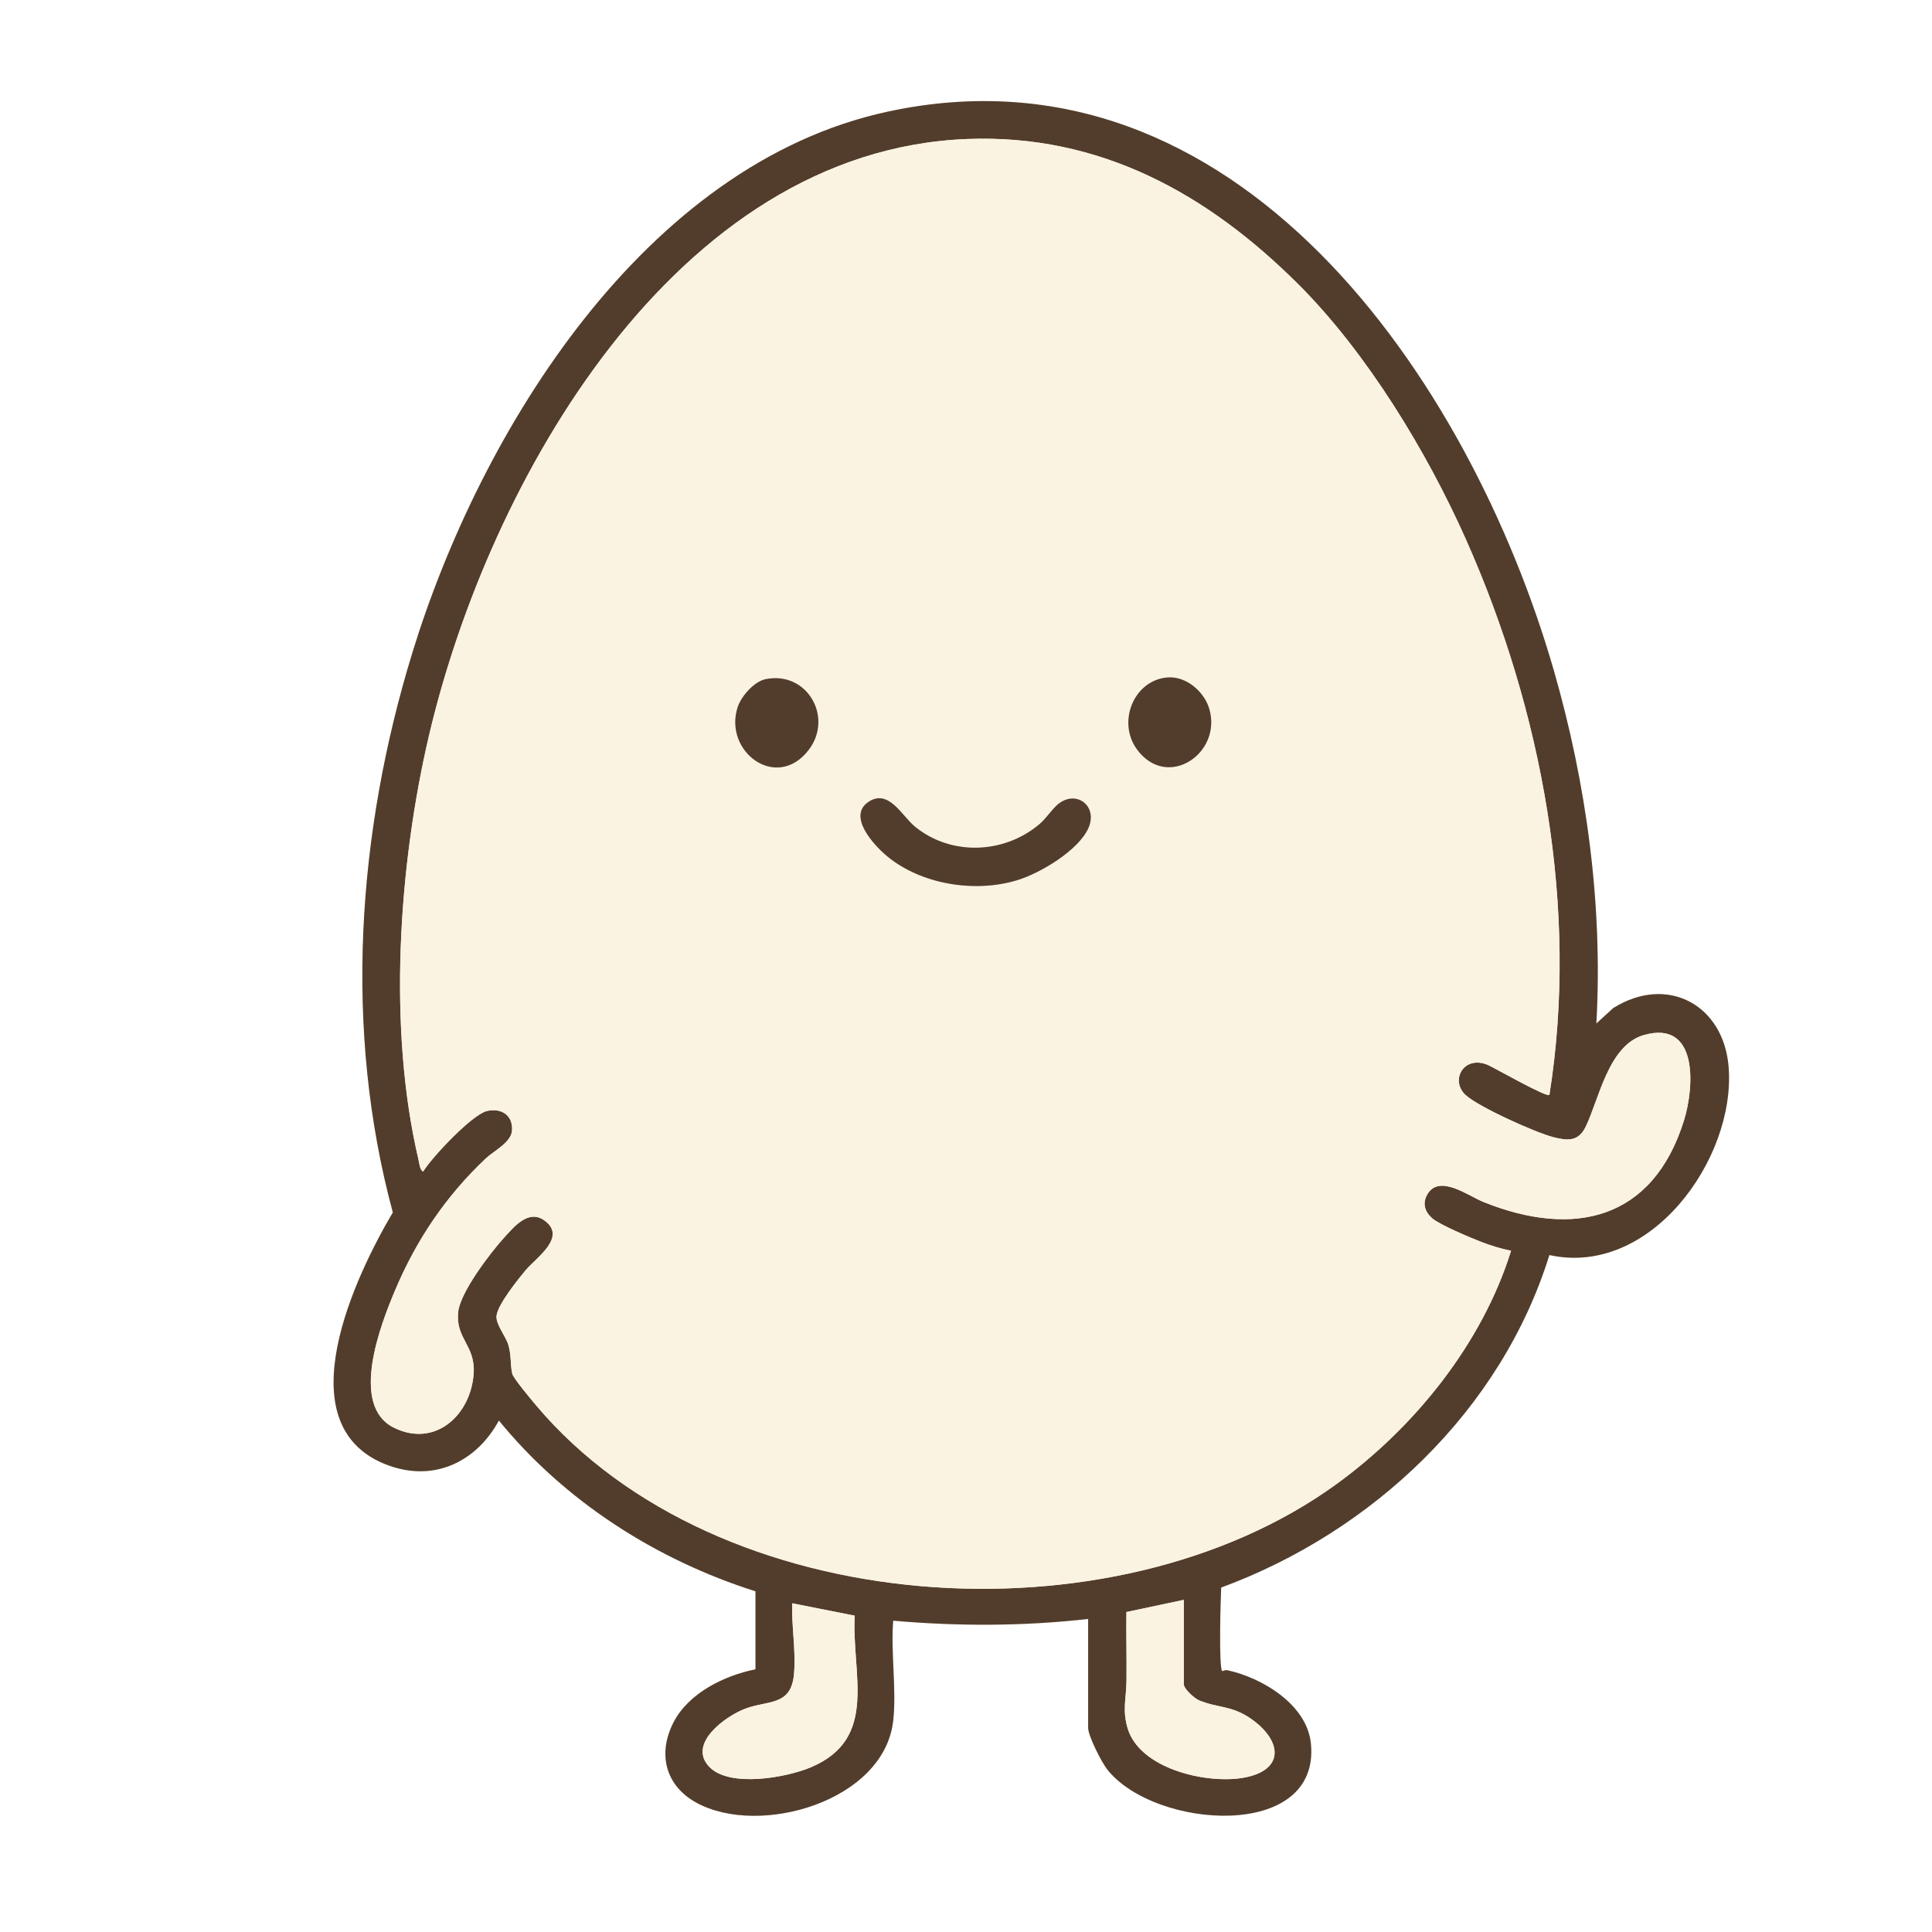
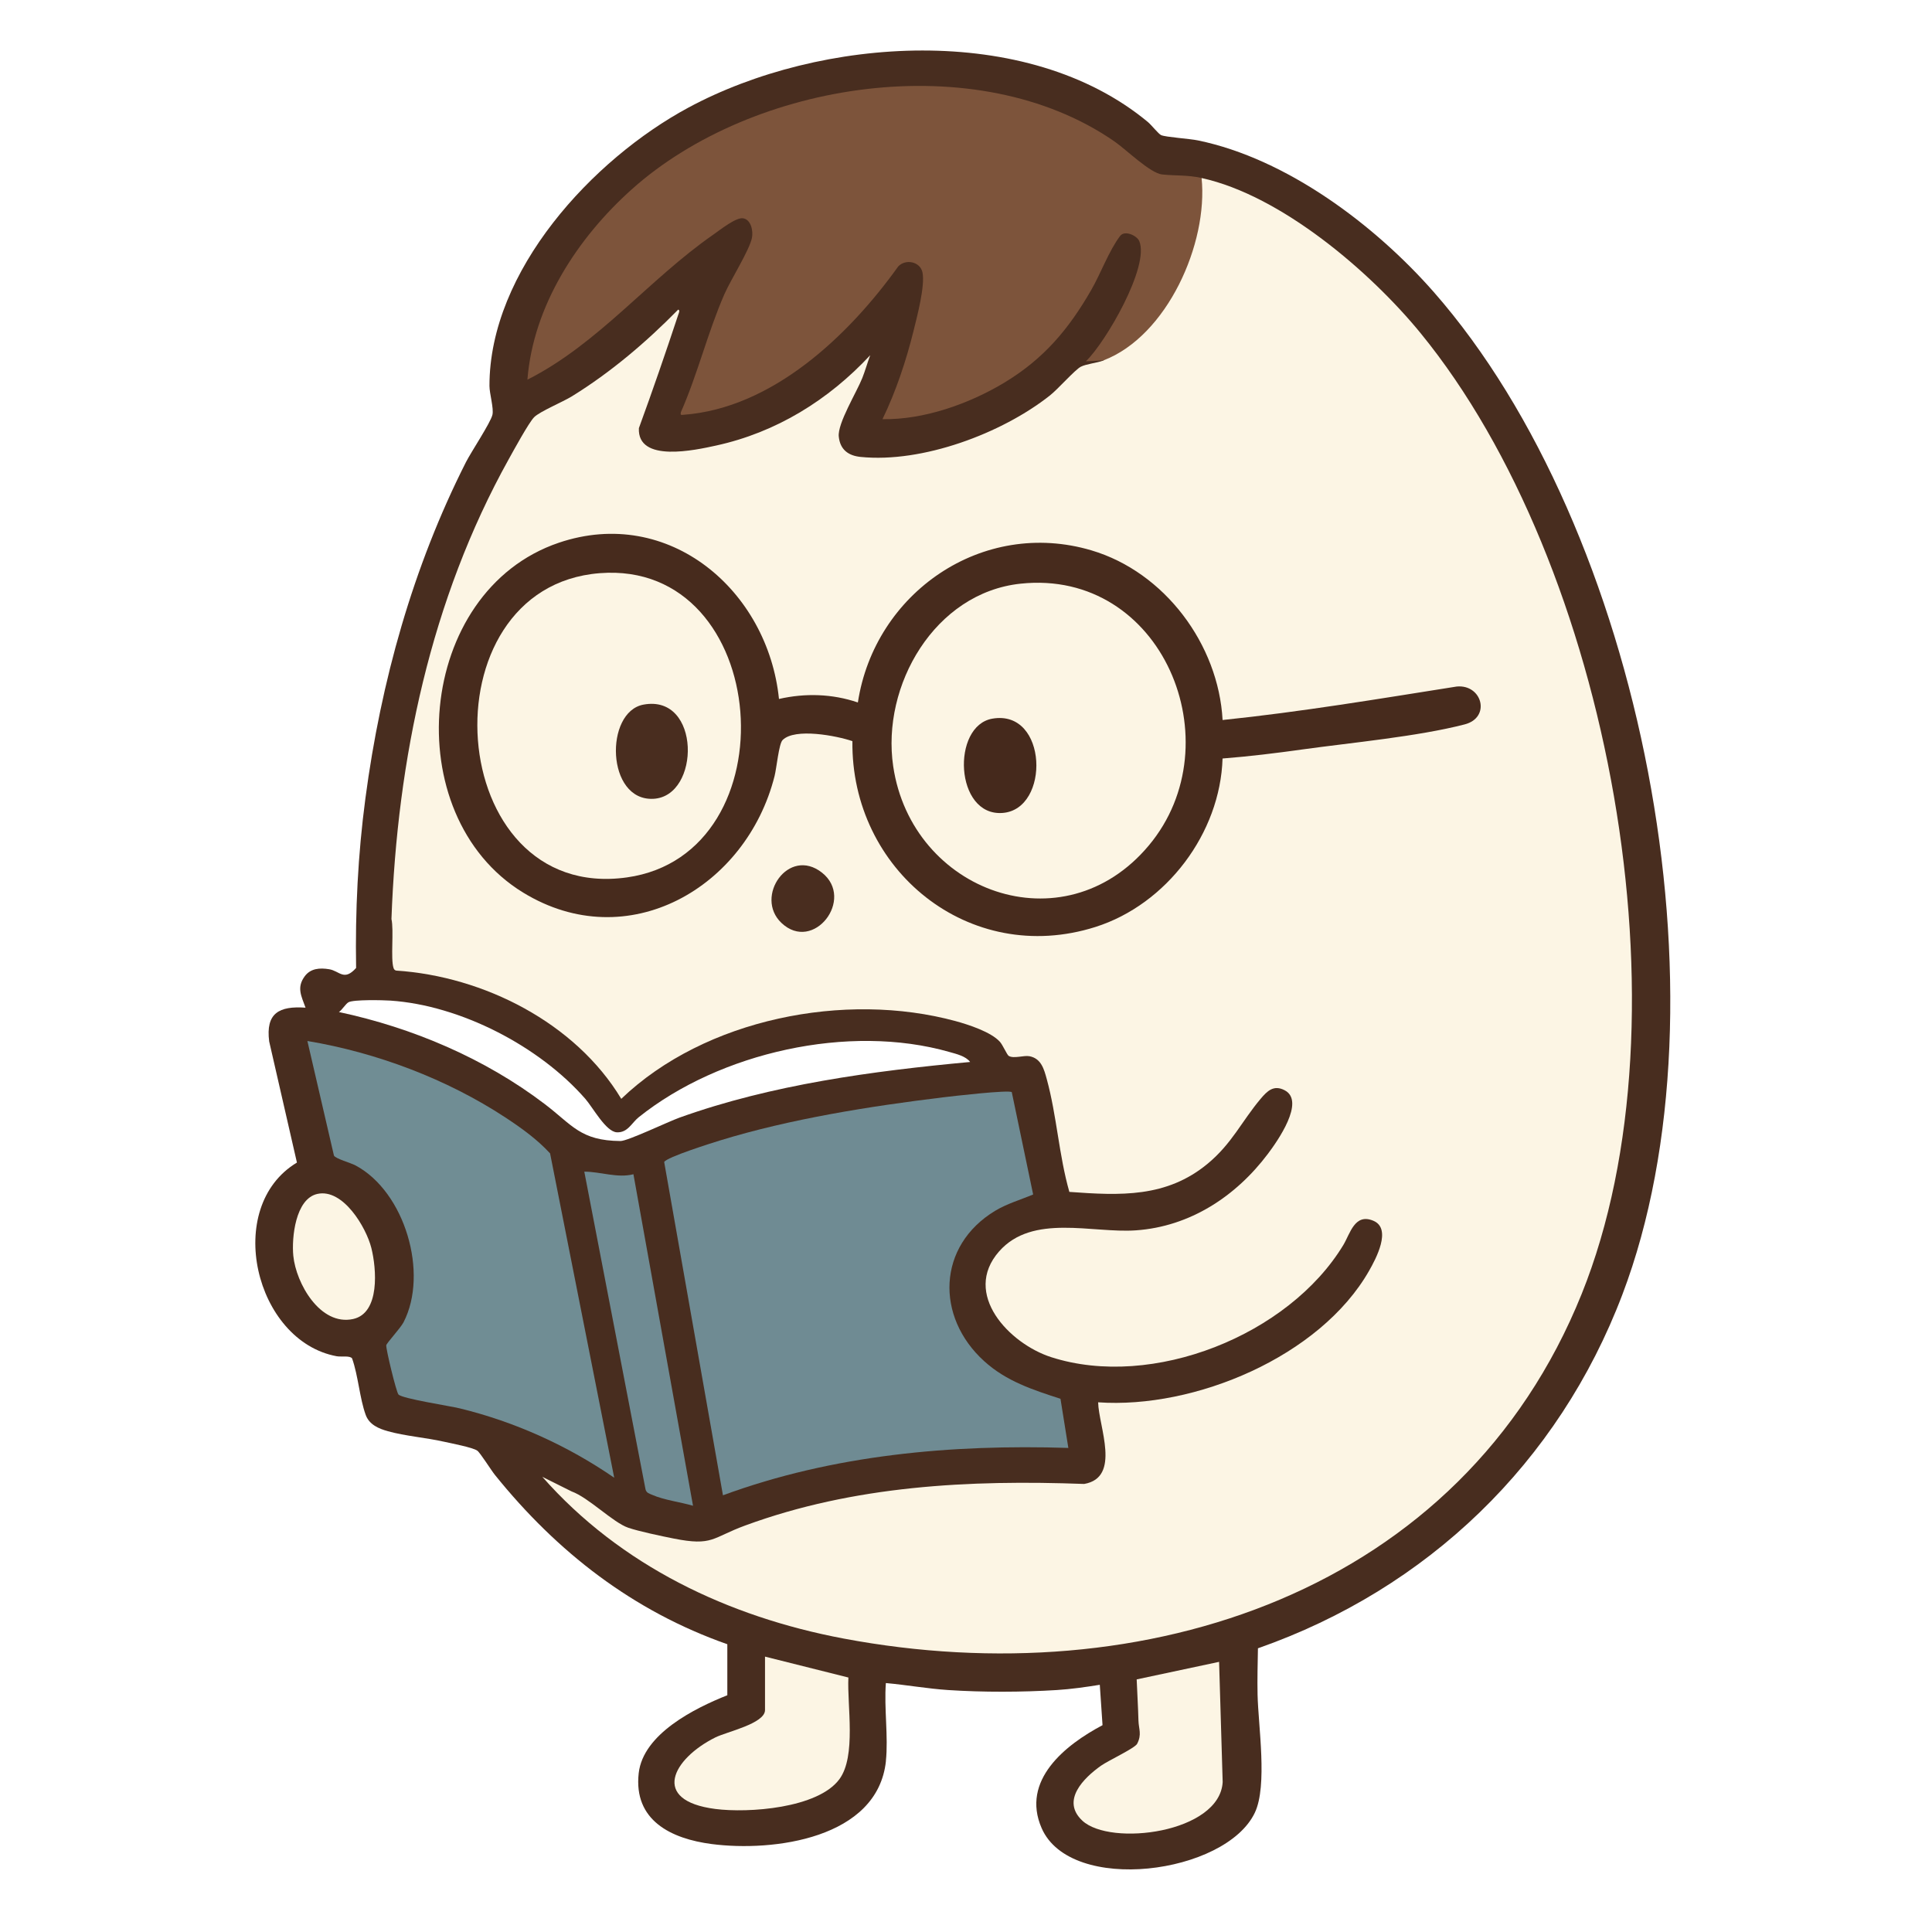
<svg xmlns="http://www.w3.org/2000/svg" width="523" height="523" viewBox="0 0 523 523" fill="none">
  <rect width="523" height="523" fill="white" />
-   <path d="M241.781 465.842C242.731 457.422 241.081 447.342 241.781 438.742C259.261 440.282 277.101 440.262 294.551 438.272V467.732C294.551 469.952 298.221 477.102 299.741 479.032C312.541 495.242 357.511 498.432 354.851 471.982C353.791 461.442 341.621 454.162 332.241 452.162C331.621 452.032 330.911 452.442 330.851 452.402C329.861 451.672 330.411 432.512 330.571 429.772C371.461 414.712 406.351 381.882 419.411 339.762C446.761 345.792 469.761 313.802 467.951 289.082C466.711 272.032 451.331 263.732 436.681 272.922L432.131 277.082C433.921 245.022 429.461 212.162 420.581 181.402C397.891 102.722 334.791 9.812 240.281 30.232C174.471 44.452 130.021 116.722 111.611 176.782C96.671 225.522 92.951 278.642 106.351 328.212C96.191 345.382 77.241 385.192 104.031 396.252C116.751 401.502 128.721 396.172 135.061 384.542C152.911 406.432 177.651 422.252 204.511 430.772V451.892C196.081 453.592 186.431 458.292 182.331 466.232C177.951 474.722 180.091 483.372 188.531 488.002C205.601 497.352 239.331 487.622 241.781 465.842Z" fill="#EFE1CD" />
-   <path d="M241.783 465.84C239.333 487.62 205.603 497.35 188.533 488C180.093 483.38 177.963 474.72 182.333 466.23C186.433 458.29 196.083 453.59 204.513 451.89V430.77C177.643 422.25 152.903 406.43 135.053 384.54C128.713 396.18 116.743 401.5 104.023 396.25C77.233 385.19 96.183 345.39 106.343 328.21C92.953 278.64 96.663 225.52 111.603 176.78C130.013 116.72 174.463 44.45 240.273 30.23C334.783 9.8 397.883 102.71 420.593 181.38C429.473 212.14 433.933 245 432.143 277.06L436.693 272.9C451.343 263.71 466.723 272.01 467.963 289.06C469.763 313.79 446.763 345.77 419.423 339.74C406.353 381.86 371.473 414.69 330.583 429.75C330.423 432.48 329.883 451.65 330.863 452.38C330.923 452.42 331.633 452.01 332.253 452.14C341.633 454.15 353.803 461.43 354.863 471.96C357.513 498.42 312.553 495.22 299.753 479.01C298.223 477.08 294.563 469.93 294.563 467.71V438.25C277.113 440.24 259.273 440.26 241.793 438.72C241.093 447.32 242.743 457.4 241.793 465.82L241.783 465.84ZM351.413 76.91C326.823 52.361 297.653 36.23 261.823 37.63C182.603 40.721 132.323 130.44 116.213 198.82C107.883 234.18 104.923 278.41 113.303 313.92C113.513 314.8 113.643 316.76 114.563 317.13C116.963 313.23 127.853 301.65 131.863 300.74C135.753 299.85 138.913 301.93 138.623 306.05C138.403 309.26 133.653 311.58 131.523 313.59C120.723 323.78 112.723 335.63 106.943 349.34C103.033 358.62 94.533 380.55 106.703 386.51C117.973 392.02 127.633 382.82 128.243 371.6C128.653 364.13 123.253 362.3 124.043 355.13C124.633 349.75 132.713 339.18 136.473 335.04C139.173 332.06 143.043 327.34 147.313 330.33C153.703 334.81 145.153 340.47 142.373 343.78C140.253 346.31 134.793 353.1 134.433 356.15C134.163 358.48 136.843 361.56 137.623 364.06C138.473 366.8 138.123 369.68 138.703 371.93C139.013 373.13 144.023 379.12 145.203 380.51C194.333 438.71 301.333 445.48 361.613 401.88C382.823 386.54 401.233 363.78 409.063 338.58C406.343 338.05 403.643 337.2 401.053 336.21C398.193 335.11 389.683 331.54 387.693 329.78C385.703 328.02 385.003 325.78 386.353 323.39C389.563 317.7 397.413 323.69 401.543 325.36C426.073 335.25 447.453 330.23 455.853 303.36C458.733 294.15 459.763 275.94 444.963 280.21C435.393 282.97 432.843 297.72 429.253 305.03C427.253 309.12 424.323 308.81 420.483 307.83C415.663 306.61 400.153 299.61 396.713 296.39C392.483 292.43 396.253 285.51 402.803 288.29C404.423 288.98 418.783 297.2 419.443 296.39C427.463 245.97 417.463 192.44 396.913 146.18C386.273 122.23 369.993 95.451 351.433 76.91H351.413ZM320.473 433.08L304.923 436.38C304.843 442.58 305.003 448.81 304.943 455.01C304.893 459.65 303.763 462.91 305.253 467.86C308.533 478.75 326.173 482.85 336.073 481.32C347.773 479.52 347.303 471.43 338.813 465.39C333.473 461.59 329.583 462.39 324.593 460.29C323.343 459.76 320.463 457.2 320.463 455.93V433.07L320.473 433.08ZM231.373 437.37L214.463 434.02C214.263 440.36 215.493 446.78 214.953 453.13C214.193 461.94 207.893 460.22 201.753 462.55C196.333 464.6 185.973 472.11 192.073 478.35C197.573 483.98 212.863 481.22 219.503 478.42C237.963 470.63 230.503 453.2 231.383 437.38L231.373 437.37Z" fill="#523D2C" />
-   <path d="M351.411 76.911C369.971 95.451 386.251 122.241 396.891 146.181C417.441 192.441 427.441 245.961 419.421 296.391C418.761 297.201 404.401 288.981 402.781 288.291C396.231 285.521 392.461 292.441 396.691 296.391C400.131 299.611 415.651 306.601 420.461 307.831C424.301 308.801 427.231 309.111 429.231 305.031C432.811 297.721 435.371 282.971 444.941 280.211C459.741 275.941 458.711 294.151 455.831 303.361C447.441 330.231 426.051 335.251 401.521 325.361C397.391 323.701 389.551 317.701 386.331 323.391C384.991 325.771 385.681 328.021 387.671 329.781C389.661 331.541 398.171 335.111 401.031 336.211C403.621 337.201 406.321 338.051 409.041 338.581C401.211 363.781 382.801 386.541 361.591 401.881C301.311 445.481 194.311 438.711 145.181 380.511C144.001 379.121 138.991 373.131 138.681 371.931C138.101 369.671 138.451 366.791 137.601 364.061C136.821 361.551 134.141 358.481 134.411 356.151C134.771 353.101 140.221 346.311 142.351 343.781C145.131 340.471 153.681 334.821 147.291 330.331C143.021 327.331 139.151 332.061 136.451 335.041C132.691 339.181 124.621 349.751 124.021 355.131C123.231 362.291 128.631 364.131 128.221 371.601C127.611 382.831 117.951 392.031 106.681 386.511C94.501 380.551 103.001 358.621 106.921 349.341C112.701 335.641 120.691 323.781 131.501 313.591C133.631 311.581 138.381 309.261 138.601 306.051C138.891 301.931 135.721 299.851 131.841 300.741C127.821 301.661 116.941 313.231 114.541 317.131C113.621 316.761 113.491 314.801 113.281 313.921C104.911 278.411 107.861 234.181 116.191 198.821C132.321 130.441 182.591 40.721 261.811 37.631C297.641 36.231 326.811 52.361 351.401 76.911H351.411ZM316.141 183.381C306.921 184.041 302.361 195.421 307.751 202.831C315.941 214.081 331.031 203.901 327.311 191.751C325.901 187.151 321.071 183.031 316.141 183.381ZM207.261 183.851C204.171 184.481 200.671 188.441 199.711 191.381C195.741 203.431 210.211 214.311 218.901 203.031C225.711 194.191 218.491 181.581 207.271 183.851H207.261ZM286.241 217.841C284.741 219.131 283.131 221.621 281.371 223.101C271.831 231.171 257.511 231.781 247.691 223.791C244.181 220.931 240.621 213.521 235.211 216.991C229.151 220.871 236.631 228.891 240.151 231.801C249.441 239.471 263.951 241.751 275.341 238.281C281.651 236.361 291.921 230.351 294.641 224.131C297.361 217.911 291.181 213.571 286.231 217.841H286.241Z" fill="#FBF3E2" />
-   <path d="M231.37 437.372C230.49 453.202 237.95 470.622 219.49 478.412C212.85 481.212 197.56 483.972 192.06 478.342C185.96 472.102 196.32 464.592 201.74 462.542C207.88 460.222 214.19 461.942 214.94 453.122C215.48 446.772 214.25 440.352 214.45 434.012L231.36 437.362L231.37 437.372Z" fill="#FBF3E2" />
-   <path d="M320.47 433.078V455.938C320.47 457.198 323.34 459.768 324.6 460.298C329.59 462.398 333.48 461.598 338.82 465.398C347.31 471.438 347.779 479.528 336.079 481.328C326.179 482.848 308.54 478.758 305.26 467.868C303.77 462.918 304.9 459.668 304.95 455.018C305.02 448.808 304.859 442.588 304.929 436.388L320.48 433.088L320.47 433.078Z" fill="#FBF3E2" />
-   <path d="M286.242 217.839C291.192 213.569 297.292 218.099 294.652 224.129C292.012 230.159 281.662 236.359 275.352 238.279C263.952 241.749 249.452 239.469 240.162 231.799C236.642 228.889 229.162 220.869 235.222 216.989C240.632 213.519 244.192 220.929 247.702 223.789C257.522 231.779 271.842 231.169 281.382 223.099C283.142 221.609 284.752 219.129 286.252 217.839H286.242Z" fill="#523D2C" />
-   <path d="M316.144 183.38C321.074 183.03 325.904 187.15 327.314 191.75C331.034 203.9 315.944 214.08 307.754 202.83C302.364 195.43 306.924 184.04 316.144 183.38Z" fill="#523D2C" />
-   <path d="M207.263 183.849C218.483 181.569 225.703 194.179 218.893 203.029C210.213 214.309 195.743 203.429 199.703 191.379C200.673 188.439 204.173 184.479 207.253 183.849H207.263Z" fill="#523D2C" />
+   <path d="M239.829 476.701C237.609 497.761 209.249 501.351 192.659 499.191C181.679 497.761 171.469 492.801 172.899 480.011C174.099 469.361 188.099 462.401 196.889 458.911V445.101C171.359 436.131 150.819 420.171 133.989 399.281C132.939 397.981 130.009 393.271 129.189 392.691C127.989 391.831 122.049 390.691 120.209 390.281C115.309 389.171 109.699 388.751 105.019 387.441C102.499 386.741 99.959 385.661 98.999 383.021C97.359 378.531 96.969 372.371 95.309 367.721C94.709 366.911 92.349 367.361 91.149 367.141C68.969 363.051 60.339 326.761 80.379 314.711L72.869 281.921C71.889 274.251 75.549 272.281 82.709 272.781C81.589 269.641 80.229 267.341 82.499 264.271C84.089 262.131 86.569 261.961 89.089 262.371C91.939 262.831 93.099 265.721 96.399 262.031C96.139 246.651 96.889 231.361 98.919 216.111C103.109 184.511 111.759 153.511 126.129 125.111C127.559 122.301 132.769 114.491 133.299 112.301C133.719 110.561 132.499 106.541 132.499 104.471C132.469 73.271 160.439 43.091 186.329 29.141C222.089 9.881 278.009 5.851 310.749 33.041C311.699 33.831 313.589 36.251 314.329 36.581C315.569 37.131 322.049 37.541 324.299 38.011C348.379 42.981 372.209 60.921 388.149 79.081C444.399 143.211 469.469 270.671 439.179 350.451C421.899 395.981 386.459 430.111 340.529 446.201C340.459 450.361 340.339 454.561 340.429 458.721C340.609 467.201 343.169 483.381 339.689 490.701C331.779 507.361 289.839 512.931 281.969 494.871C276.339 481.941 288.349 472.361 298.459 467.011L297.719 456.081C293.909 456.691 289.949 457.261 286.089 457.501C276.689 458.091 266.039 458.121 256.669 457.501C251.049 457.131 245.419 456.111 239.809 455.611C239.289 462.361 240.509 470.111 239.809 476.741V476.721L239.829 476.701Z" fill="#482D1F" />
+   <path d="M325.269 48.191C346.789 52.901 370.919 73.491 384.589 90.221C435.679 152.751 458.459 275.101 428.159 350.291C395.589 431.131 309.699 458.881 228.359 443.561C197.119 437.671 167.979 423.821 146.809 399.781L154.729 403.731C159.379 405.411 165.949 412.161 170.059 413.561C172.989 414.561 179.109 415.841 182.329 416.481C193.009 418.611 192.689 416.271 201.749 412.951C231.139 402.151 262.399 400.561 293.499 401.711C303.559 399.951 297.419 386.201 297.269 379.611C323.369 381.441 357.349 367.271 370.619 344.001C372.409 340.861 376.869 332.621 371.789 330.471C366.709 328.321 365.499 333.951 363.649 337.021C348.879 361.431 312.019 376.211 284.569 367.391C273.239 363.751 260.349 350.261 270.459 338.761C279.529 328.461 295.669 333.891 307.479 333.061C322.159 332.041 334.599 323.831 343.239 312.331C345.759 308.981 353.459 298.121 347.769 295.141C344.789 293.581 343.039 295.341 341.219 297.501C336.139 303.541 333.499 309.561 326.929 315.011C315.779 324.261 303.239 323.651 289.479 322.651C286.649 312.751 286.079 302.031 283.369 292.141C282.629 289.421 281.859 286.521 278.669 285.921C277.149 285.631 274.389 286.661 273.059 285.831C272.599 285.551 271.449 282.871 270.689 282.031C268.299 279.361 262.199 277.381 258.729 276.431C228.799 268.281 190.799 275.761 168.179 297.461C155.789 276.871 130.929 264.291 107.239 262.741C106.839 262.641 106.649 262.401 106.529 262.031C105.709 259.551 106.659 251.901 105.969 248.781C107.529 205.541 116.579 162.301 137.709 124.321C138.999 122.001 143.139 114.401 144.599 112.931C146.129 111.391 152.369 108.801 154.839 107.271C165.379 100.761 174.939 92.621 183.589 83.811C184.169 83.991 183.719 84.821 183.589 85.241C180.189 95.511 176.659 105.751 172.949 115.901C172.509 125.391 188.329 121.811 193.809 120.621C210.139 117.061 224.269 108.291 235.569 96.161C234.809 98.181 234.229 100.311 233.429 102.331C231.869 106.251 226.689 114.621 227.059 118.191C227.429 121.761 229.689 123.361 232.969 123.691C249.679 125.381 271.179 117.361 284.209 107.061C286.409 105.331 290.989 100.101 292.569 99.281C294.029 98.521 296.919 98.261 298.709 97.591L299.539 96.221C316.219 87.951 325.019 67.521 324.459 49.531L325.299 48.211H325.279V48.191H325.269Z" fill="#FCF5E4" />
+   <path d="M325.273 48.189C327.093 65.869 315.973 90.979 298.693 97.569L293.953 97.809C299.313 92.669 311.243 72.119 308.413 65.289C307.783 63.769 304.483 62.239 303.233 63.859C300.243 67.779 297.973 74.029 295.453 78.409C289.283 89.159 282.513 97.189 271.783 103.639C262.283 109.349 250.013 113.679 238.893 113.469C242.503 106.029 245.303 97.649 247.293 89.589C248.243 85.739 250.503 77.249 249.703 73.679C249.053 70.789 245.113 70.019 243.143 72.139C229.803 90.769 209.173 110.499 185.003 112.289C184.273 112.349 184.183 112.369 184.313 111.589C188.893 101.189 191.543 90.079 196.083 79.669C197.773 75.779 202.923 67.679 203.563 64.339C203.913 62.529 203.323 59.399 201.123 59.089C199.203 58.819 194.923 62.239 193.173 63.459C175.633 75.619 162.033 93.049 142.773 102.779C144.343 82.769 156.343 64.389 171.013 51.259C203.843 21.879 264.473 12.509 301.703 38.299C304.903 40.519 311.363 46.889 314.603 47.229C318.323 47.619 321.353 47.319 325.283 48.179H325.263L325.273 48.189Z" fill="#7D543B" />
+   <path d="M273.897 295.67L279.677 323.35C276.247 324.8 272.627 325.82 269.407 327.76C253.687 337.23 253.197 356.48 266.407 368.46C272.427 373.92 279.487 376.19 287.077 378.66L289.207 391.96C257.537 390.95 225.517 393.82 195.707 404.78L179.797 314.56C180.467 313.25 192.637 309.43 194.867 308.74C213.867 302.89 235.557 299.45 255.327 297.05C257.607 296.77 273.217 294.96 273.917 295.66H273.897V295.67Z" fill="#6F8B93" />
+   <path d="M166.261 400.021C153.651 391.341 139.411 384.901 124.501 381.261C121.811 380.601 108.831 378.621 107.861 377.491C107.261 376.801 104.461 365.221 104.561 364.181C104.621 363.601 108.391 359.581 109.241 357.941C116.081 344.691 109.621 322.651 96.271 315.501C94.851 314.741 90.921 313.721 90.401 312.821L83.211 281.801C101.881 284.911 120.981 292.101 136.801 302.501C141.111 305.331 145.421 308.431 148.911 312.231L166.271 400.031L166.261 400.021Z" fill="#708D94" />
+   <path d="M262.61 287.48C236.23 289.93 208.93 293.58 183.93 302.55C180.89 303.64 169.91 308.9 167.96 308.88C157.12 308.79 154.97 304.59 147.5 298.9C131.26 286.53 111.7 278.22 91.75 273.96C92.61 273.38 93.56 271.76 94.33 271.32C95.68 270.55 103.64 270.73 105.74 270.87C124.71 272.18 146.01 283.22 158.44 297.45C160.51 299.82 164.02 306.38 166.98 306.52C169.94 306.66 170.99 303.97 172.9 302.44C194.82 284.9 229.83 277 257.02 284.78C258.86 285.3 261.46 285.9 262.62 287.49H262.6L262.61 287.48Z" fill="white" />
+   <path d="M207.082 448.451L229.662 454.111C229.292 461.671 231.842 475.391 227.222 481.641C221.402 489.521 202.592 490.851 193.622 489.691C176.012 487.421 182.092 476.101 193.622 470.341C196.742 468.781 207.092 466.591 207.092 462.921V448.441L207.082 448.451Z" fill="#FCF5E4" />
+   <path d="M330.014 449.871L330.984 482.421C330.184 496.201 300.544 499.941 292.984 492.851C287.184 487.421 293.324 481.321 298.064 477.971C300.004 476.601 307.204 473.241 307.824 472.061C309.154 469.511 308.244 468.021 308.184 465.771C308.084 462.031 307.854 458.351 307.704 454.621L330.004 449.871H330.014Z" fill="#FCF5E4" />
+   <path d="M171.472 317.872L187.602 407.612C184.222 406.622 179.752 406.072 176.552 404.662C175.732 404.302 174.992 404.162 174.742 403.152L158.172 317.172C162.562 317.172 167.152 318.982 171.462 317.872H171.472Z" fill="#6F8B93" />
+   <path d="M85.91 323.199C92.84 321.659 99.11 332.219 100.52 337.809C101.93 343.399 102.93 355.489 95.56 357.069C86.68 358.969 80.14 347.429 79.4 339.949C78.92 335.109 79.96 324.519 85.91 323.199Z" fill="#FCF5E4" />
+   <path d="M210.88 189.21C217.99 187.59 225.31 187.81 232.23 190.16C236.77 160.47 265.95 140.23 295.47 148.99C315.28 154.87 329.85 174.46 330.96 194.91C352.19 192.71 373.25 189.18 394.32 185.85C401.23 185.17 403.69 194.25 396.48 196.1C383.77 199.39 365.87 201.03 352.48 202.89C345.34 203.89 338.14 204.77 330.95 205.33C330.33 225.53 315.78 244.83 296.55 250.93C262.36 261.76 230.32 235.46 230.75 200.63C226.53 199.18 215.13 196.97 211.83 200.36C210.84 201.38 210.21 208.01 209.68 210.08C202.07 240.24 169.95 258.97 141.61 241.62C107.35 220.65 112.57 160.02 151.28 146.92C181.13 136.82 207.88 159.88 210.87 189.2L210.88 189.21Z" fill="#472B1D" />
+   <path d="M211.522 249.82C204.122 242.77 213.462 229.11 222.502 236.22C231.542 243.33 220.192 258.08 211.522 249.82Z" fill="#492D1F" />
+   <path d="M276.273 158.002C314.663 153.922 334.143 201.152 311.013 228.842C287.883 256.532 246.813 241.442 241.793 207.432C238.563 185.572 253.023 160.472 276.273 158.002Z" fill="#FCF5E4" />
+   <path d="M162.358 155.16C209.028 151.52 214.708 231.2 169.698 237.52C119.888 244.5 114.428 158.91 162.358 155.16Z" fill="#FCF5E4" />
+   <path d="M268.658 194.539C283.668 191.969 284.348 219.119 271.388 220.069C258.428 221.019 257.508 196.439 268.658 194.539Z" fill="#45291C" />
+   <path d="M174.198 190.741C189.778 187.861 189.668 215.601 176.868 216.241C164.068 216.881 163.618 192.691 174.198 190.741Z" fill="#492D1F" />
</svg>
